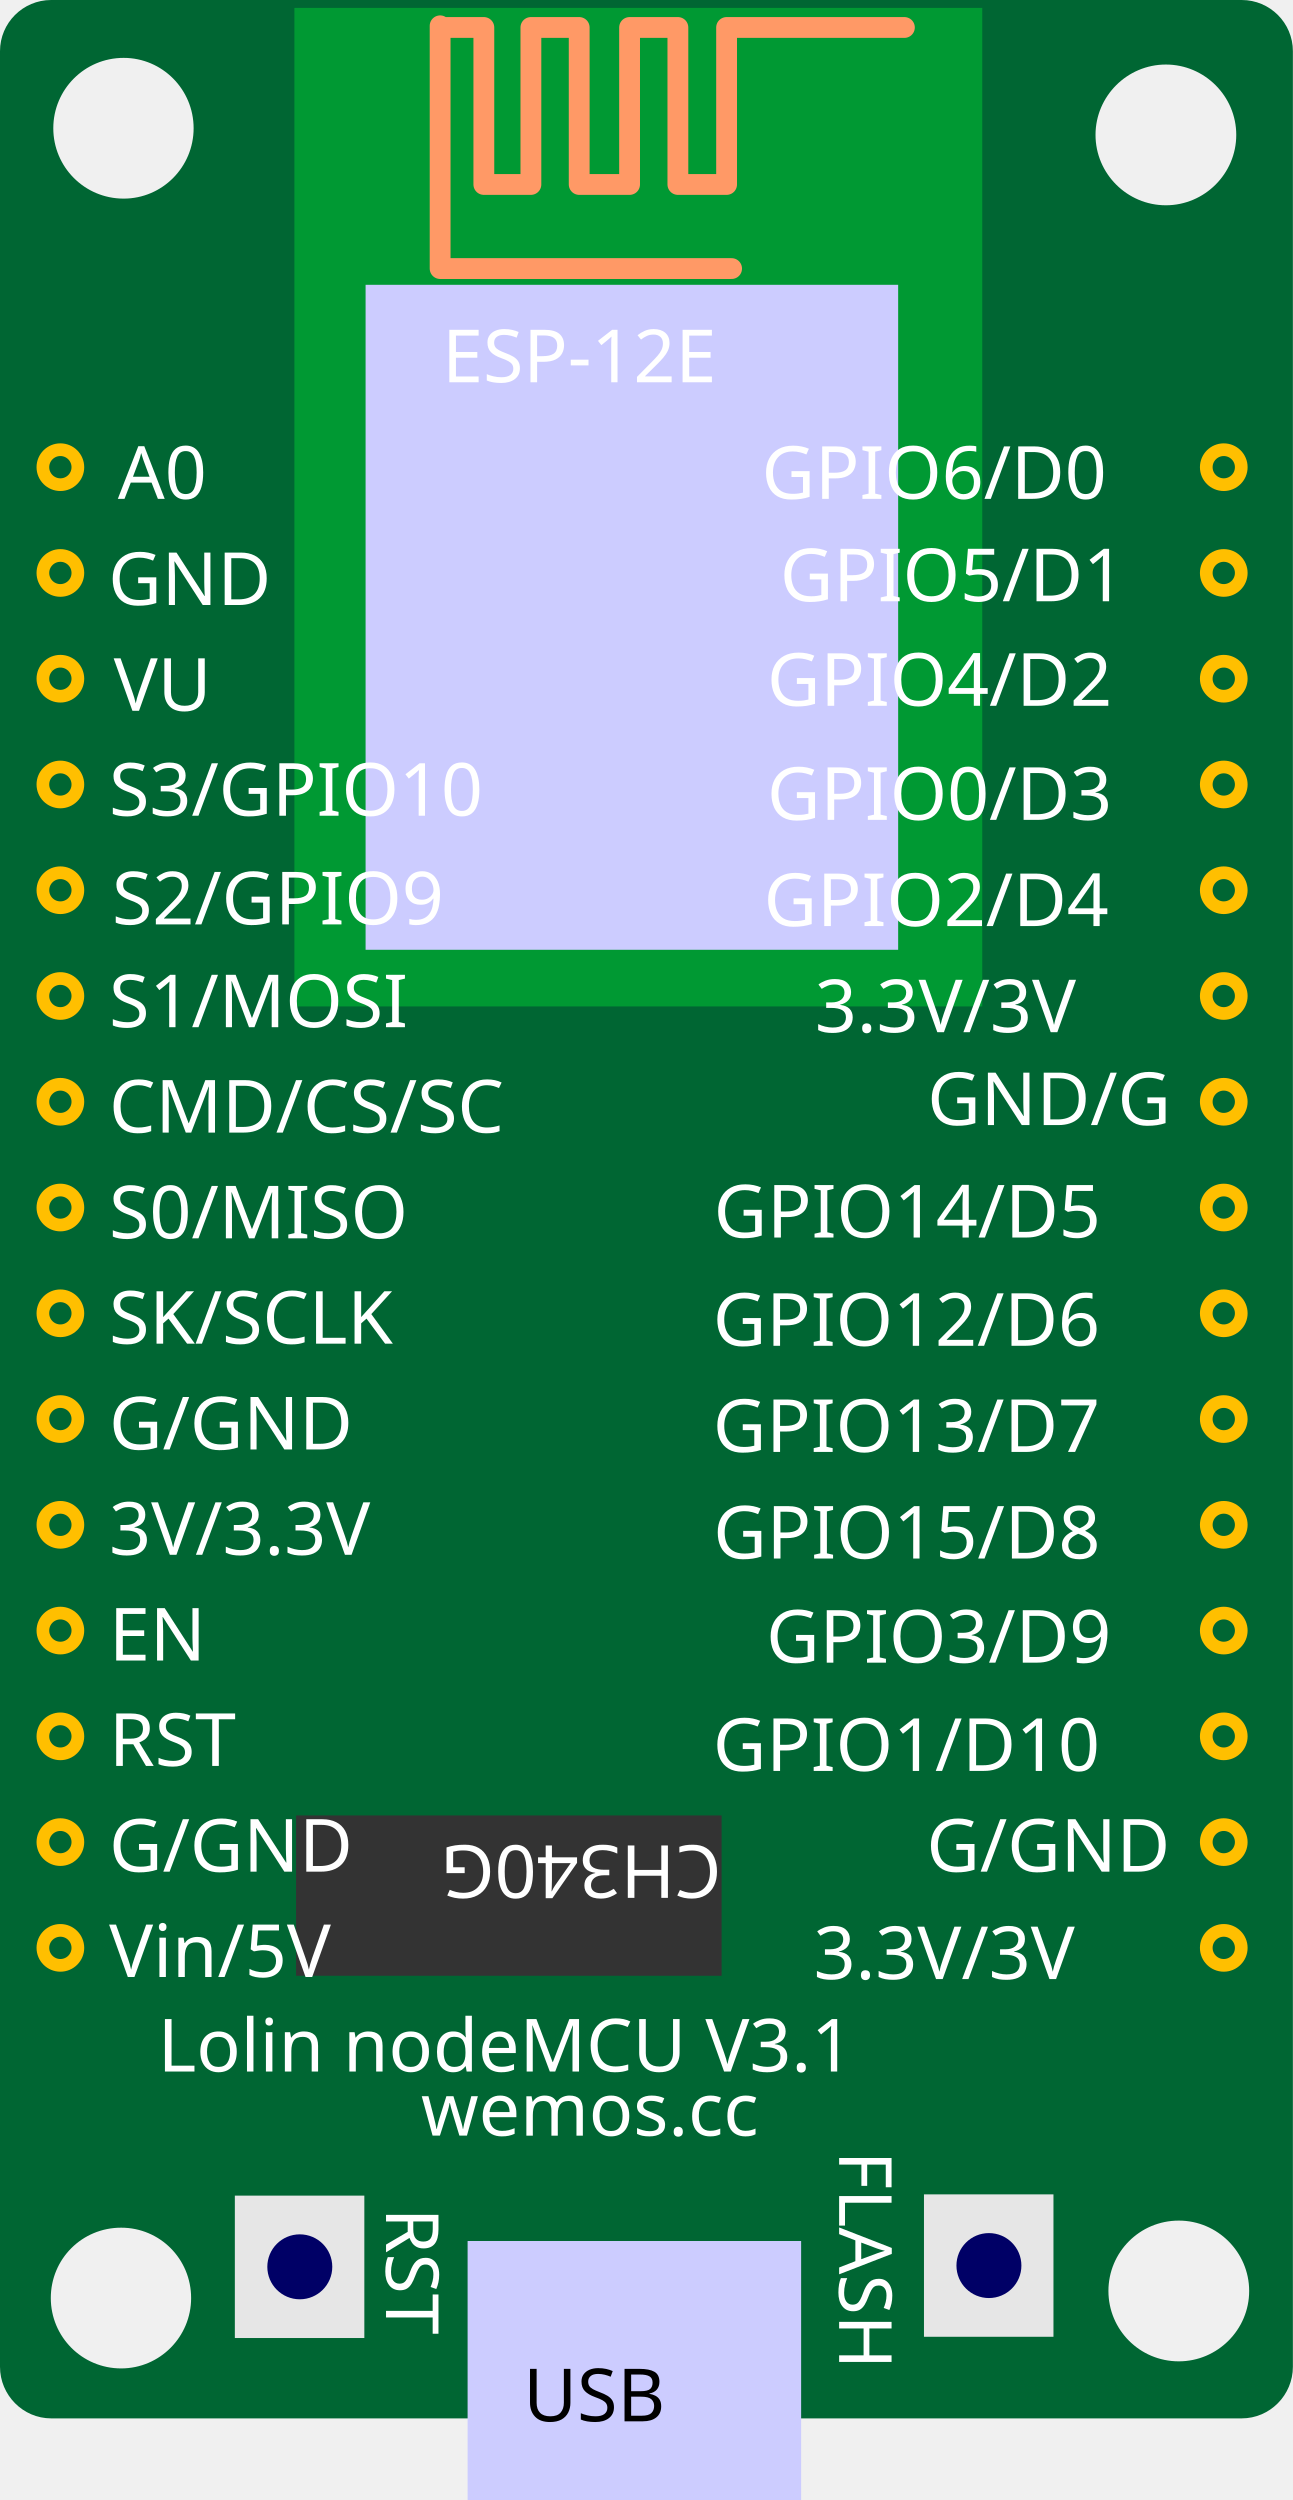
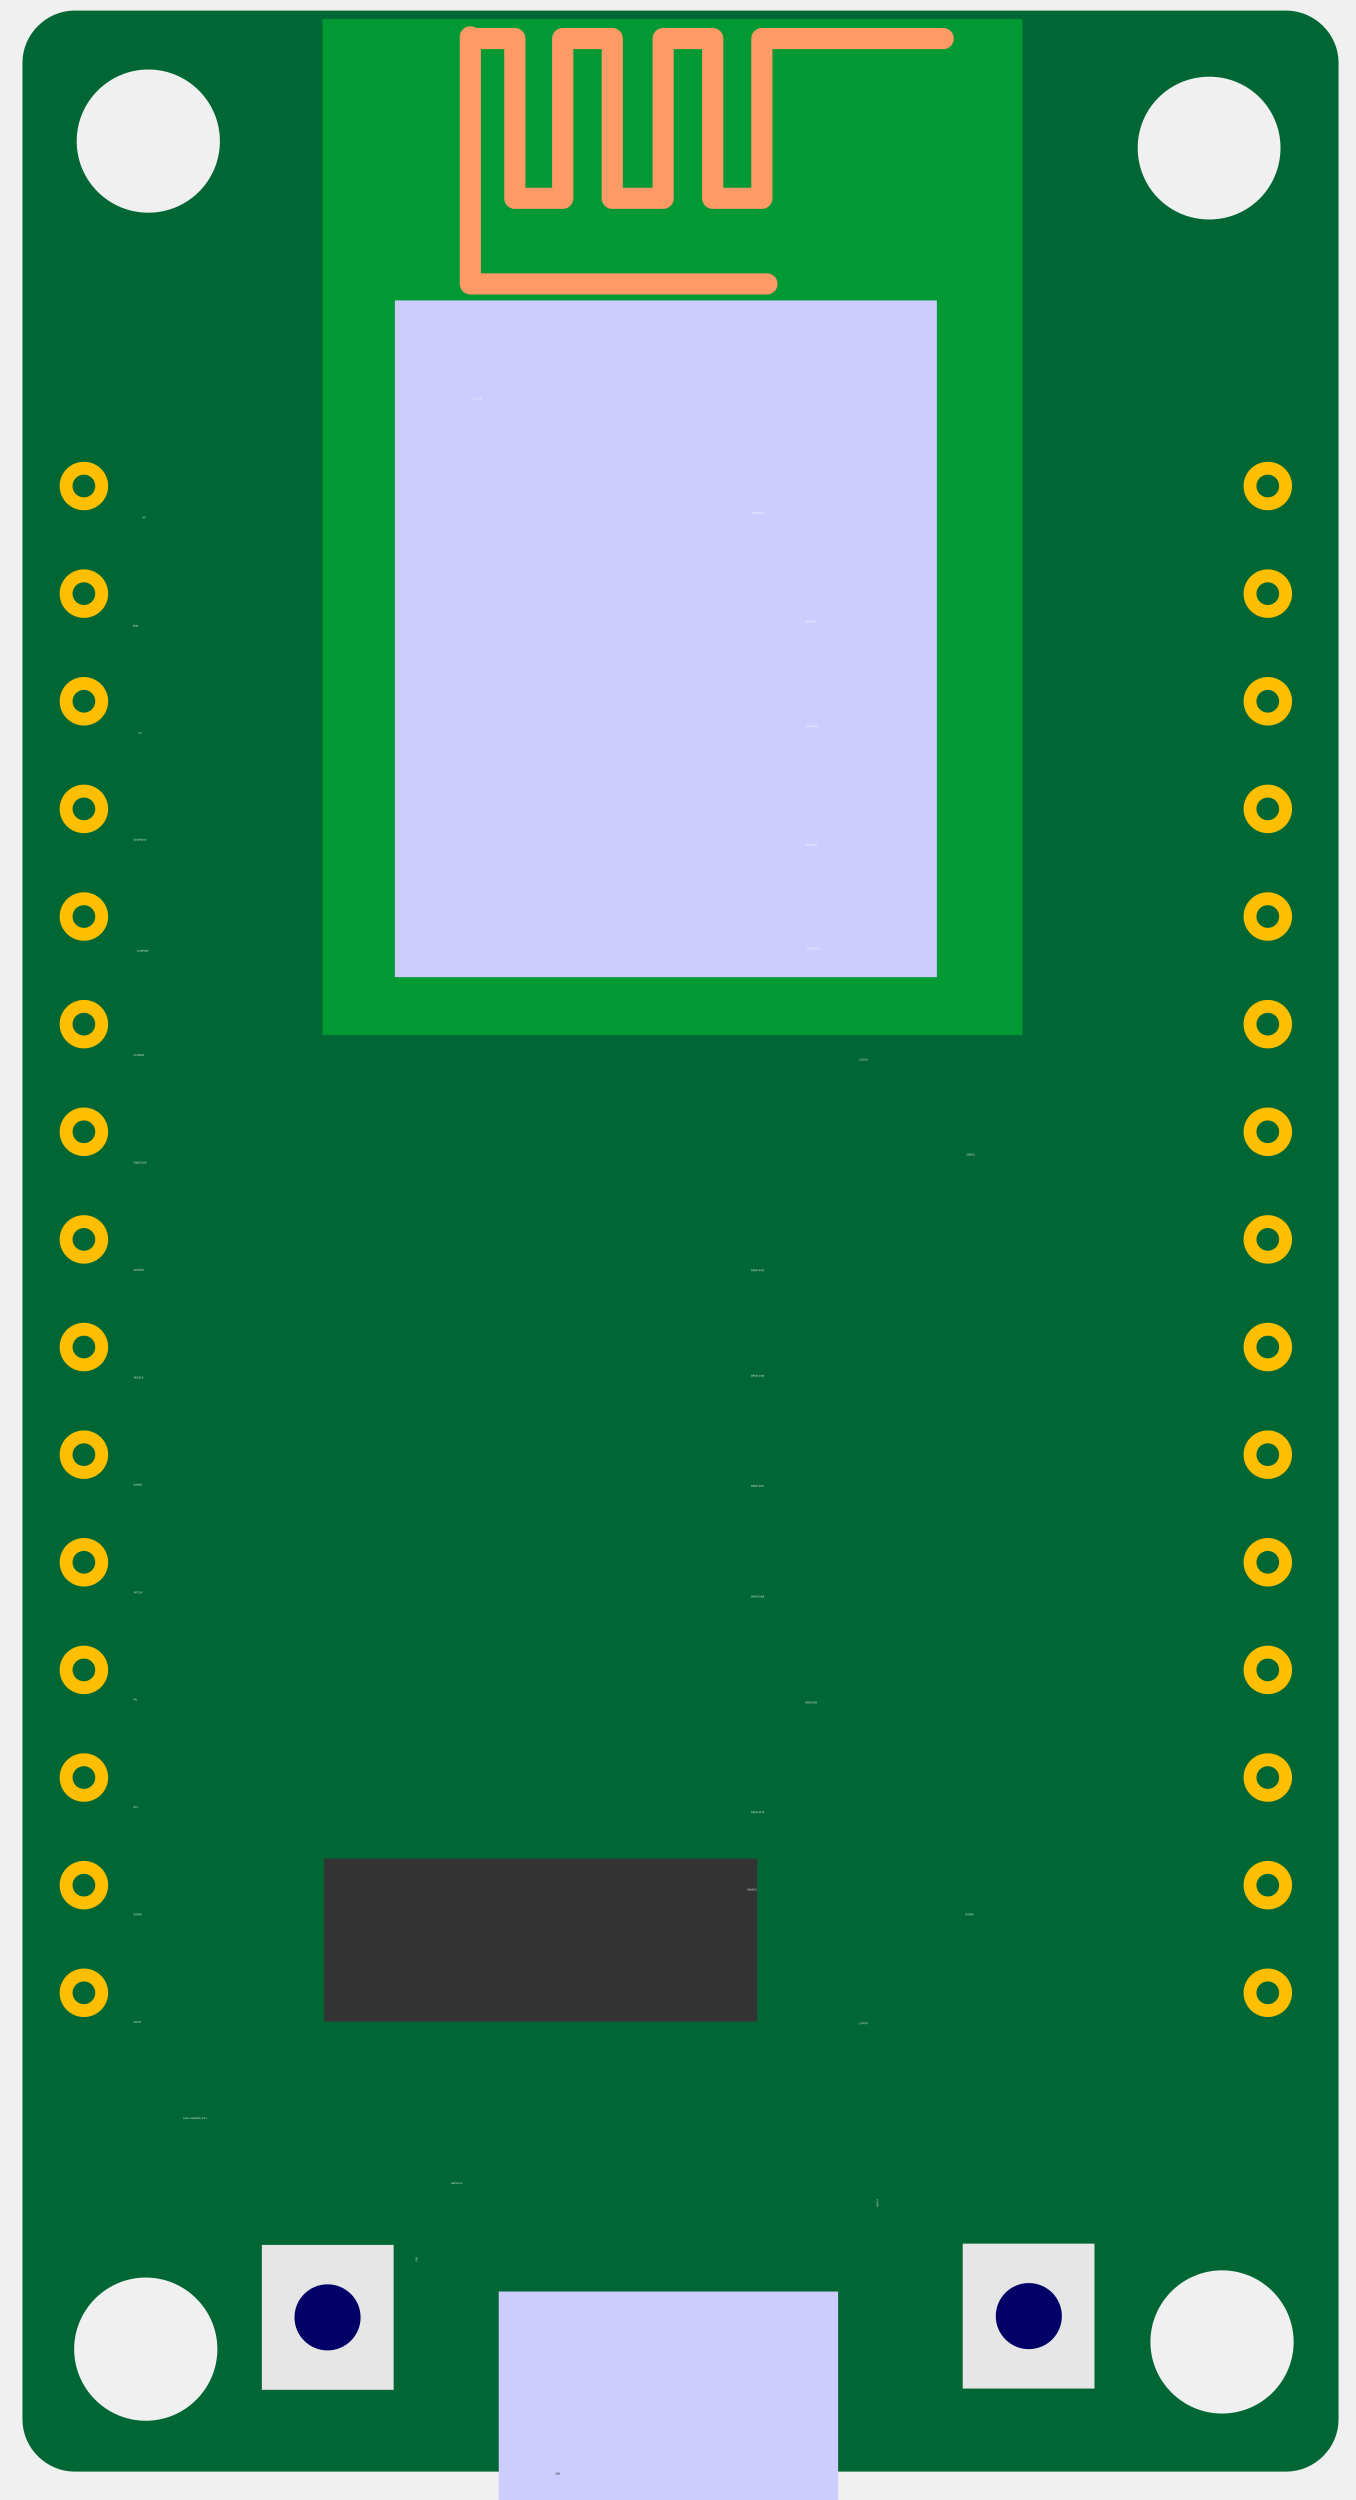
- <svg xmlns="http://www.w3.org/2000/svg" xml:space="preserve" width="31.05mm" height="60.04mm" version="1.0" viewBox="0 0 3105 6004.001" id="svg9191" style="clip-rule:evenodd;fill-rule:evenodd;image-rendering:optimizeQuality;shape-rendering:geometricPrecision;text-rendering:geometricPrecision">
-   <defs id="defs9327" />
-   <g id="Layer_x0020_1" transform="translate(-363,-402)">
-     <path d="m 486,402 2859,0 c 68,0 123,55 123,123 l 0,5561 c 0,68 -55,124 -123,124 l -2859,0 c -68,0 -123,-56 -123,-124 l 0,-5561 c 0,-68 55,-123 123,-123 z m 2708,5333 c 93,0 169,76 169,169 0,93 -76,169 -169,169 -94,0 -169,-76 -169,-169 0,-93 75,-169 169,-169 z m -2540,17 c 93,0 168,75 168,169 0,93 -75,169 -168,169 -94,0 -169,-76 -169,-169 0,-94 75,-169 169,-169 z m 6,-5211 c 93,0 168,76 168,169 0,93 -75,169 -168,169 -94,0 -169,-76 -169,-169 0,-93 75,-169 169,-169 z m 2503,16 c 93,0 169,76 169,169 0,93 -76,169 -169,169 -93,0 -169,-76 -169,-169 0,-93 76,-169 169,-169 z" id="path9195" style="fill:#006633" />
-     <rect x="1070" y="421" width="1652" height="2398" id="rect9197" style="fill:#009933" />
-     <rect x="1241" y="1086" width="1279" height="1597" id="rect9199" style="fill:#ccccff" />
-     <path d="m 2120,1047 -700,0 0,-583 m 0,4 105,0 0,377 113,0 0,-377 116,0 0,377 121,0 0,-377 116,0 0,377 117,0 0,-377 427,0" id="path9201" style="fill:none;stroke:#ff9966;stroke-width:50;stroke-linecap:round;stroke-linejoin:round" />
-     <rect x="2582" y="5672" width="311" height="342" id="rect9203" style="fill:#e6e6e6" />
-     <circle cx="2738" cy="5843" r="78" id="circle9205" style="fill:#000066" />
-     <rect x="927" y="5675" width="311" height="342" id="rect9207" style="fill:#e6e6e6" />
-     <circle cx="1083" cy="5846" r="78" id="circle9209" style="fill:#000066" />
-     <rect x="1486" y="5784" width="801" height="622" id="rect9211" style="fill:#ccccff" />
-     <text x="742" y="5377" font-weight="normal" font-size="5pt" id="text9213" style="font-weight:normal;font-size:176.39px;font-family:OCRA;fill:#ffffff">Lolin nodeMCU V3.1</text>
-     <text x="1620" y="6217" font-weight="normal" font-size="5pt" id="text9215" style="font-weight:normal;font-size:176.39px;font-family:OCRA;fill:#000000">USB</text>
-     <g transform="matrix(0,1,-1,0,5100.08,1894.07)" id="g9217">
-       <text x="3810" y="3810" font-weight="normal" font-size="5pt" id="text9219" style="font-weight:normal;font-size:176.39px;font-family:OCRA;fill:#ffffff">RST</text>
+ <svg xmlns="http://www.w3.org/2000/svg" xml:space="preserve" width="32mm" height="59mm" version="1.0" shape-rendering="geometricPrecision" text-rendering="geometricPrecision" image-rendering="optimizeQuality" fill-rule="evenodd" clip-rule="evenodd" viewBox="0 0 3200 5900">
+   <g id="Layer_x0020_1">
+     <path fill="#006633" d="M176 25l2859 0c68,0 124,56 124,123l0 5562c0,67 -56,123 -124,123l-2859 0c-67,0 -123,-56 -123,-123l0 -5562c0,-67 56,-123 123,-123zm2708 5333c93,0 169,76 169,169 0,93 -76,169 -169,169 -93,0 -169,-76 -169,-169 0,-93 76,-169 169,-169zm-2540 17c93,0 169,76 169,169 0,93 -76,169 -169,169 -93,0 -169,-76 -169,-169 0,-93 76,-169 169,-169zm6 -5211c93,0 169,76 169,169 0,94 -76,169 -169,169 -93,0 -169,-75 -169,-169 0,-93 76,-169 169,-169zm2504 17c93,0 168,75 168,168 0,94 -75,169 -168,169 -94,0 -169,-75 -169,-169 0,-93 75,-168 169,-168z" />
+     <rect fill="#009933" x="761" y="45" width="1652" height="2398" />
+     <rect fill="#CCCCFF" x="932" y="709" width="1279" height="1597" />
+     <path fill="none" stroke="#FF9966" stroke-width="50" stroke-linecap="round" stroke-linejoin="round" d="M1810 670l-700 0 0 -583m0 4l105 0 0 377 113 0 0 -377 117 0 0 377 120 0 0 -377 117 0 0 377 116 0 0 -377 428 0" />
+     <rect fill="#E6E6E6" x="2272" y="5295" width="311" height="342" />
+     <circle fill="#000066" cx="2428" cy="5466" r="78" />
+     <rect fill="#E6E6E6" x="618" y="5298" width="311" height="342" />
+     <circle fill="#000066" cx="773" cy="5469" r="78" />
+     <rect fill="#CCCCFF" x="1177" y="5408" width="801" height="622" />
+     <text x="432" y="5001" fill="white" font-weight="normal" font-size="4.5pt" font-family="OCRA">Lolin nodeMCU V3.1</text>
+     <text x="1310" y="5840" fill="black" font-weight="normal" font-size="4.5pt" font-family="OCRA">USB</text>
+     <g transform="matrix(2.64845E-014 1 -1 2.64845E-014 3930.47 3727.39)">
+       <text x="1600" y="2950" fill="white" font-weight="normal" font-size="4.5pt" font-family="OCRA">RST</text>
    </g>
-     <text x="646" y="1600" font-weight="normal" font-size="5pt" id="text9221" style="font-weight:normal;font-size:176.39px;font-family:OCRA;fill:#ffffff">A0</text>
-     <text x="1374" y="5531" font-weight="normal" font-size="5pt" id="text9223" style="font-weight:normal;font-size:176.39px;font-family:OCRA;fill:#ffffff">wemos.cc</text>
-     <text x="1425" y="1320" font-weight="normal" font-size="5pt" id="text9225" style="font-weight:normal;font-size:176.39px;font-family:OCRA;fill:#ffffff">ESP-12E</text>
-     <text x="2192" y="1600" font-weight="normal" font-size="5pt" id="text9227" style="font-weight:normal;font-size:176.39px;font-family:OCRA;fill:#ffffff">GPIO6/D0</text>
-     <text x="623" y="1855" font-weight="normal" font-size="5pt" id="text9229" style="font-weight:normal;font-size:176.39px;font-family:OCRA;fill:#ffffff">GND</text>
-     <text x="2236" y="1846" font-weight="normal" font-size="5pt" id="text9231" style="font-weight:normal;font-size:176.39px;font-family:OCRA;fill:#ffffff">GPIO5/D1</text>
-     <text x="636" y="2109" font-weight="normal" font-size="5pt" id="text9233" style="font-weight:normal;font-size:176.39px;font-family:OCRA;fill:#ffffff">VU</text>
-     <text x="2205" y="2097" font-weight="normal" font-size="5pt" id="text9235" style="font-weight:normal;font-size:176.39px;font-family:OCRA;fill:#ffffff">GPIO4/D2</text>
-     <text x="625" y="2361" font-weight="normal" font-size="5pt" id="text9237" style="font-weight:normal;font-size:176.39px;font-family:OCRA;fill:#ffffff">S3/GPIO10</text>
-     <text x="2205" y="2371" font-weight="normal" font-size="5pt" id="text9239" style="font-weight:normal;font-size:176.39px;font-family:OCRA;fill:#ffffff">GPIO0/D3</text>
-     <text x="632" y="2622" font-weight="normal" font-size="5pt" id="text9241" style="font-weight:normal;font-size:176.39px;font-family:OCRA;fill:#ffffff">S2/GPIO9</text>
-     <text x="2197" y="2626" font-weight="normal" font-size="5pt" id="text9243" style="font-weight:normal;font-size:176.39px;font-family:OCRA;fill:#ffffff">GPIO2/D4</text>
-     <text x="625" y="2869" font-weight="normal" font-size="5pt" id="text9245" style="font-weight:normal;font-size:176.39px;font-family:OCRA;fill:#ffffff">S1/MOSI</text>
-     <text x="2320" y="2881" font-weight="normal" font-size="5pt" id="text9247" style="font-weight:normal;font-size:176.39px;font-family:OCRA;fill:#ffffff">3.3V/3V</text>
-     <text x="625" y="3122" font-weight="normal" font-size="5pt" id="text9249" style="font-weight:normal;font-size:176.39px;font-family:OCRA;fill:#ffffff">CMD/CS/SC</text>
-     <text x="2590" y="3104" font-weight="normal" font-size="5pt" id="text9251" style="font-weight:normal;font-size:176.39px;font-family:OCRA;fill:#ffffff">GND/G</text>
-     <text x="625" y="3376" font-weight="normal" font-size="5pt" id="text9253" style="font-weight:normal;font-size:176.39px;font-family:OCRA;fill:#ffffff">S0/MISO</text>
-     <text x="2077" y="3374" font-weight="normal" font-size="5pt" id="text9255" style="font-weight:normal;font-size:176.39px;font-family:OCRA;fill:#ffffff">GPIO14/D5</text>
-     <text x="625" y="3629" font-weight="normal" font-size="5pt" id="text9257" style="font-weight:normal;font-size:176.39px;font-family:OCRA;fill:#ffffff">SK/SCLK</text>
-     <text x="2075" y="3634" font-weight="normal" font-size="5pt" id="text9259" style="font-weight:normal;font-size:176.39px;font-family:OCRA;fill:#ffffff">GPIO12/D6</text>
-     <text x="625" y="3883" font-weight="normal" font-size="5pt" id="text9261" style="font-weight:normal;font-size:176.39px;font-family:OCRA;fill:#ffffff">G/GND</text>
-     <text x="2075" y="3889" font-weight="normal" font-size="5pt" id="text9263" style="font-weight:normal;font-size:176.39px;font-family:OCRA;fill:#ffffff">GPIO13/D7</text>
-     <text x="625" y="4136" font-weight="normal" font-size="5pt" id="text9265" style="font-weight:normal;font-size:176.39px;font-family:OCRA;fill:#ffffff">3V/3.3V</text>
-     <text x="2076" y="4145" font-weight="normal" font-size="5pt" id="text9267" style="font-weight:normal;font-size:176.39px;font-family:OCRA;fill:#ffffff">GPIO15/D8</text>
-     <text x="625" y="4390" font-weight="normal" font-size="5pt" id="text9269" style="font-weight:normal;font-size:176.39px;font-family:OCRA;fill:#ffffff">EN</text>
-     <text x="2203" y="4395" font-weight="normal" font-size="5pt" id="text9271" style="font-weight:normal;font-size:176.39px;font-family:OCRA;fill:#ffffff">GPIO3/D9</text>
-     <text x="625" y="4643" font-weight="normal" font-size="5pt" id="text9273" style="font-weight:normal;font-size:176.39px;font-family:OCRA;fill:#ffffff">RST</text>
-     <text x="2075" y="4655" font-weight="normal" font-size="5pt" id="text9275" style="font-weight:normal;font-size:176.39px;font-family:OCRA;fill:#ffffff">GPIO1/D10</text>
-     <g transform="matrix(0,1,-1,0,6188.25,1757.49)" id="g9277">
-       <text x="3810" y="3810" font-weight="normal" font-size="5pt" id="text9279" style="font-weight:normal;font-size:176.39px;font-family:OCRA;fill:#ffffff">FLASH</text>
+     <text x="336" y="1223" fill="white" font-weight="normal" font-size="4.5pt" font-family="OCRA">A0</text>
+     <text x="1064" y="5154" fill="white" font-weight="normal" font-size="4.5pt" font-family="OCRA">wemos.cc</text>
+     <text x="1115" y="943" fill="white" font-weight="normal" font-size="4.5pt" font-family="OCRA">ESP-12E</text>
+     <text x="1773" y="1213" fill="white" font-weight="normal" font-size="4.5pt" font-family="OCRA">GPIO16/D0</text>
+     <text x="313" y="1479" fill="white" font-weight="normal" font-size="4.5pt" font-family="OCRA">GND</text>
+     <text x="1900" y="1469" fill="white" font-weight="normal" font-size="4.5pt" font-family="OCRA">GPIO5/D1</text>
+     <text x="326" y="1732" fill="white" font-weight="normal" font-size="4.5pt" font-family="OCRA">VU</text>
+     <text x="1902" y="1716" fill="white" font-weight="normal" font-size="4.5pt" font-family="OCRA">GPIO4/D2</text>
+     <text x="315" y="1984" fill="white" font-weight="normal" font-size="4.5pt" font-family="OCRA">S3/GPIO10</text>
+     <text x="1900" y="1996" fill="white" font-weight="normal" font-size="4.5pt" font-family="OCRA">GPIO0/D3</text>
+     <text x="323" y="2246" fill="white" font-weight="normal" font-size="4.5pt" font-family="OCRA">S2/GPIO9</text>
+     <text x="1904" y="2241" fill="white" font-weight="normal" font-size="4.5pt" font-family="OCRA">GPIO2/D4</text>
+     <text x="315" y="2492" fill="white" font-weight="normal" font-size="4.5pt" font-family="OCRA">S1/MOSI</text>
+     <text x="2027" y="2503" fill="white" font-weight="normal" font-size="4.5pt" font-family="OCRA">3.3V/3V</text>
+     <text x="315" y="2746" fill="white" font-weight="normal" font-size="4.5pt" font-family="OCRA">CMD/CS/SC</text>
+     <text x="2281" y="2727" fill="white" font-weight="normal" font-size="4.5pt" font-family="OCRA">GND/G</text>
+     <text x="315" y="2999" fill="white" font-weight="normal" font-size="4.5pt" font-family="OCRA">S0/MISO</text>
+     <text x="1772" y="3000" fill="white" font-weight="normal" font-size="4.5pt" font-family="OCRA">GPIO14/D5</text>
+     <text x="315" y="3253" fill="white" font-weight="normal" font-size="4.5pt" font-family="OCRA">SK/SCLK</text>
+     <text x="1772" y="3249" fill="white" font-weight="normal" font-size="4.5pt" font-family="OCRA">GPIO12/D6</text>
+     <text x="315" y="3506" fill="white" font-weight="normal" font-size="4.5pt" font-family="OCRA">G/GND</text>
+     <text x="1772" y="3509" fill="white" font-weight="normal" font-size="4.5pt" font-family="OCRA">GPIO13/D7</text>
+     <text x="315" y="3760" fill="white" font-weight="normal" font-size="4.5pt" font-family="OCRA">3V/3.3V</text>
+     <text x="1772" y="3770" fill="white" font-weight="normal" font-size="4.5pt" font-family="OCRA">GPIO15/D8</text>
+     <text x="315" y="4013" fill="white" font-weight="normal" font-size="4.5pt" font-family="OCRA">EN</text>
+     <text x="1900" y="4020" fill="white" font-weight="normal" font-size="4.5pt" font-family="OCRA">GPIO3/D9</text>
+     <text x="315" y="4267" fill="white" font-weight="normal" font-size="4.5pt" font-family="OCRA">RST</text>
+     <text x="1772" y="4279" fill="white" font-weight="normal" font-size="4.5pt" font-family="OCRA">GPIO1/D10</text>
+     <g transform="matrix(2.64845E-014 1 -1 2.64845E-014 5018.64 3590.81)">
+       <text x="1600" y="2950" fill="white" font-weight="normal" font-size="4.5pt" font-family="OCRA">FLASH</text>
    </g>
-     <circle id="connector0pin" cx="508" cy="1524" r="42" style="fill:none;stroke:#ffbf00;stroke-width:30.48" />
-     <circle id="connector0pin_0" cx="3302" cy="1524" r="42" style="fill:none;stroke:#ffbf00;stroke-width:30.48" />
-     <circle id="connector0pin_1" cx="508" cy="1778" r="42" style="fill:none;stroke:#ffbf00;stroke-width:30.48" />
-     <circle id="connector0pin_2" cx="3302" cy="1778" r="42" style="fill:none;stroke:#ffbf00;stroke-width:30.48" />
-     <circle id="connector0pin_3" cx="508" cy="2032" r="42" style="fill:none;stroke:#ffbf00;stroke-width:30.48" />
-     <circle id="connector0pin_4" cx="3302" cy="2032" r="42" style="fill:none;stroke:#ffbf00;stroke-width:30.48" />
-     <circle id="connector0pin_5" cx="508" cy="2286" r="42" style="fill:none;stroke:#ffbf00;stroke-width:30.48" />
-     <circle id="connector0pin_6" cx="3302" cy="2286" r="42" style="fill:none;stroke:#ffbf00;stroke-width:30.48" />
-     <circle id="connector0pin_7" cx="508" cy="2540" r="42" style="fill:none;stroke:#ffbf00;stroke-width:30.48" />
-     <circle id="connector0pin_8" cx="3302" cy="2540" r="42" style="fill:none;stroke:#ffbf00;stroke-width:30.48" />
-     <circle id="connector0pin_9" cx="508" cy="2794" r="42" style="fill:none;stroke:#ffbf00;stroke-width:30.48" />
-     <circle id="connector0pin_10" cx="3302" cy="2794" r="42" style="fill:none;stroke:#ffbf00;stroke-width:30.48" />
-     <circle id="connector0pin_11" cx="508" cy="3048" r="42" style="fill:none;stroke:#ffbf00;stroke-width:30.48" />
-     <circle id="connector0pin_12" cx="3302" cy="3048" r="42" style="fill:none;stroke:#ffbf00;stroke-width:30.48" />
-     <circle id="connector0pin_13" cx="508" cy="3302" r="42" style="fill:none;stroke:#ffbf00;stroke-width:30.48" />
-     <circle id="connector0pin_14" cx="3302" cy="3302" r="42" style="fill:none;stroke:#ffbf00;stroke-width:30.48" />
-     <circle id="connector0pin_15" cx="508" cy="3556" r="42" style="fill:none;stroke:#ffbf00;stroke-width:30.48" />
-     <circle id="connector0pin_16" cx="3302" cy="3556" r="42" style="fill:none;stroke:#ffbf00;stroke-width:30.48" />
-     <circle id="connector0pin_17" cx="508" cy="3810" r="42" style="fill:none;stroke:#ffbf00;stroke-width:30.48" />
-     <circle id="connector0pin_18" cx="3302" cy="3810" r="42" style="fill:none;stroke:#ffbf00;stroke-width:30.48" />
-     <circle id="connector0pin_19" cx="508" cy="4064" r="42" style="fill:none;stroke:#ffbf00;stroke-width:30.48" />
-     <circle id="connector0pin_20" cx="3302" cy="4064" r="42" style="fill:none;stroke:#ffbf00;stroke-width:30.48" />
-     <circle id="connector0pin_21" cx="508" cy="4318" r="42" style="fill:none;stroke:#ffbf00;stroke-width:30.48" />
-     <circle id="connector0pin_22" cx="3302" cy="4318" r="42" style="fill:none;stroke:#ffbf00;stroke-width:30.48" />
-     <circle id="connector0pin_23" cx="508" cy="4572" r="42" style="fill:none;stroke:#ffbf00;stroke-width:30.48" />
-     <circle id="connector0pin_24" cx="3302" cy="4572" r="42" style="fill:none;stroke:#ffbf00;stroke-width:30.48" />
-     <circle id="connector0pin_25" cx="508" cy="4826" r="42" style="fill:none;stroke:#ffbf00;stroke-width:30.48" />
-     <circle id="connector0pin_26" cx="3302" cy="4826" r="42" style="fill:none;stroke:#ffbf00;stroke-width:30.48" />
-     <circle id="connector0pin_27" cx="508" cy="5080" r="42" style="fill:none;stroke:#ffbf00;stroke-width:30.48" />
-     <circle id="connector0pin_28" cx="3302" cy="5080" r="42" style="fill:none;stroke:#ffbf00;stroke-width:30.48" />
-     <rect x="1074" y="4762" width="1022" height="385" id="rect9311" style="fill:#333333" />
-     <g transform="matrix(-1,0,0,-1,5905.63,8644.02)" id="g9313">
-       <text x="3810" y="3810" font-weight="normal" font-size="5pt" id="text9315" style="font-weight:normal;font-size:176.39px;font-family:OCRA;fill:#ffffff">CH340G</text>
+     <circle id="connector0pin" fill="none" stroke="#FFBF00" stroke-width="30.48" cx="198" cy="1147" r="42" />
+     <circle id="connector0pin_0" fill="none" stroke="#FFBF00" stroke-width="30.48" cx="2992" cy="1147" r="42" />
+     <circle id="connector0pin_1" fill="none" stroke="#FFBF00" stroke-width="30.48" cx="198" cy="1401" r="42" />
+     <circle id="connector0pin_2" fill="none" stroke="#FFBF00" stroke-width="30.48" cx="2992" cy="1401" r="42" />
+     <circle id="connector0pin_3" fill="none" stroke="#FFBF00" stroke-width="30.48" cx="198" cy="1655" r="42" />
+     <circle id="connector0pin_4" fill="none" stroke="#FFBF00" stroke-width="30.48" cx="2992" cy="1655" r="42" />
+     <circle id="connector0pin_5" fill="none" stroke="#FFBF00" stroke-width="30.48" cx="198" cy="1909" r="42" />
+     <circle id="connector0pin_6" fill="none" stroke="#FFBF00" stroke-width="30.48" cx="2992" cy="1909" r="42" />
+     <circle id="connector0pin_7" fill="none" stroke="#FFBF00" stroke-width="30.48" cx="198" cy="2163" r="42" />
+     <circle id="connector0pin_8" fill="none" stroke="#FFBF00" stroke-width="30.48" cx="2992" cy="2163" r="42" />
+     <circle id="connector0pin_9" fill="none" stroke="#FFBF00" stroke-width="30.48" cx="198" cy="2417" r="42" />
+     <circle id="connector0pin_10" fill="none" stroke="#FFBF00" stroke-width="30.48" cx="2992" cy="2417" r="42" />
+     <circle id="connector0pin_11" fill="none" stroke="#FFBF00" stroke-width="30.48" cx="198" cy="2671" r="42" />
+     <circle id="connector0pin_12" fill="none" stroke="#FFBF00" stroke-width="30.48" cx="2992" cy="2671" r="42" />
+     <circle id="connector0pin_13" fill="none" stroke="#FFBF00" stroke-width="30.48" cx="198" cy="2925" r="42" />
+     <circle id="connector0pin_14" fill="none" stroke="#FFBF00" stroke-width="30.48" cx="2992" cy="2925" r="42" />
+     <circle id="connector0pin_15" fill="none" stroke="#FFBF00" stroke-width="30.48" cx="198" cy="3179" r="42" />
+     <circle id="connector0pin_16" fill="none" stroke="#FFBF00" stroke-width="30.48" cx="2992" cy="3179" r="42" />
+     <circle id="connector0pin_17" fill="none" stroke="#FFBF00" stroke-width="30.48" cx="198" cy="3433" r="42" />
+     <circle id="connector0pin_18" fill="none" stroke="#FFBF00" stroke-width="30.48" cx="2992" cy="3433" r="42" />
+     <circle id="connector0pin_19" fill="none" stroke="#FFBF00" stroke-width="30.48" cx="198" cy="3687" r="42" />
+     <circle id="connector0pin_20" fill="none" stroke="#FFBF00" stroke-width="30.48" cx="2992" cy="3687" r="42" />
+     <circle id="connector0pin_21" fill="none" stroke="#FFBF00" stroke-width="30.48" cx="198" cy="3941" r="42" />
+     <circle id="connector0pin_22" fill="none" stroke="#FFBF00" stroke-width="30.48" cx="2992" cy="3941" r="42" />
+     <circle id="connector0pin_23" fill="none" stroke="#FFBF00" stroke-width="30.48" cx="198" cy="4195" r="42" />
+     <circle id="connector0pin_24" fill="none" stroke="#FFBF00" stroke-width="30.48" cx="2992" cy="4195" r="42" />
+     <circle id="connector0pin_25" fill="none" stroke="#FFBF00" stroke-width="30.48" cx="198" cy="4449" r="42" />
+     <circle id="connector0pin_26" fill="none" stroke="#FFBF00" stroke-width="30.48" cx="2992" cy="4449" r="42" />
+     <circle id="connector0pin_27" fill="none" stroke="#FFBF00" stroke-width="30.48" cx="198" cy="4703" r="42" />
+     <circle id="connector0pin_28" fill="none" stroke="#FFBF00" stroke-width="30.48" cx="2992" cy="4703" r="42" />
+     <rect fill="#333333" x="765" y="4386" width="1022" height="385" />
+     <g transform="matrix(-1 -0 -0 -1 3386.02 7407.34)">
+       <text x="1600" y="2950" fill="white" font-weight="normal" font-size="4.5pt" font-family="OCRA">CH340G</text>
    </g>
-     <text x="625" y="4897" font-weight="normal" font-size="5pt" id="text9317" style="font-weight:normal;font-size:176.39px;font-family:OCRA;fill:#ffffff">G/GND</text>
-     <text x="2588" y="4897" font-weight="normal" font-size="5pt" id="text9319" style="font-weight:normal;font-size:176.39px;font-family:OCRA;fill:#ffffff">G/GND</text>
-     <text x="625" y="5150" font-weight="normal" font-size="5pt" id="text9321" style="font-weight:normal;font-size:176.39px;font-family:OCRA;fill:#ffffff">Vin/5V</text>
-     <text x="2317" y="5155" font-weight="normal" font-size="5pt" id="text9323" style="font-weight:normal;font-size:176.39px;font-family:OCRA;fill:#ffffff">3.3V/3V</text>
+     <text x="315" y="4520" fill="white" font-weight="normal" font-size="4.5pt" font-family="OCRA">G/GND</text>
+     <text x="2278" y="4520" fill="white" font-weight="normal" font-size="4.5pt" font-family="OCRA">G/GND</text>
+     <text x="315" y="4774" fill="white" font-weight="normal" font-size="4.5pt" font-family="OCRA">Vin/5V</text>
+     <text x="2027" y="4777" fill="white" font-weight="normal" font-size="4.5pt" font-family="OCRA">3.3V/3V</text>
  </g>
</svg>
